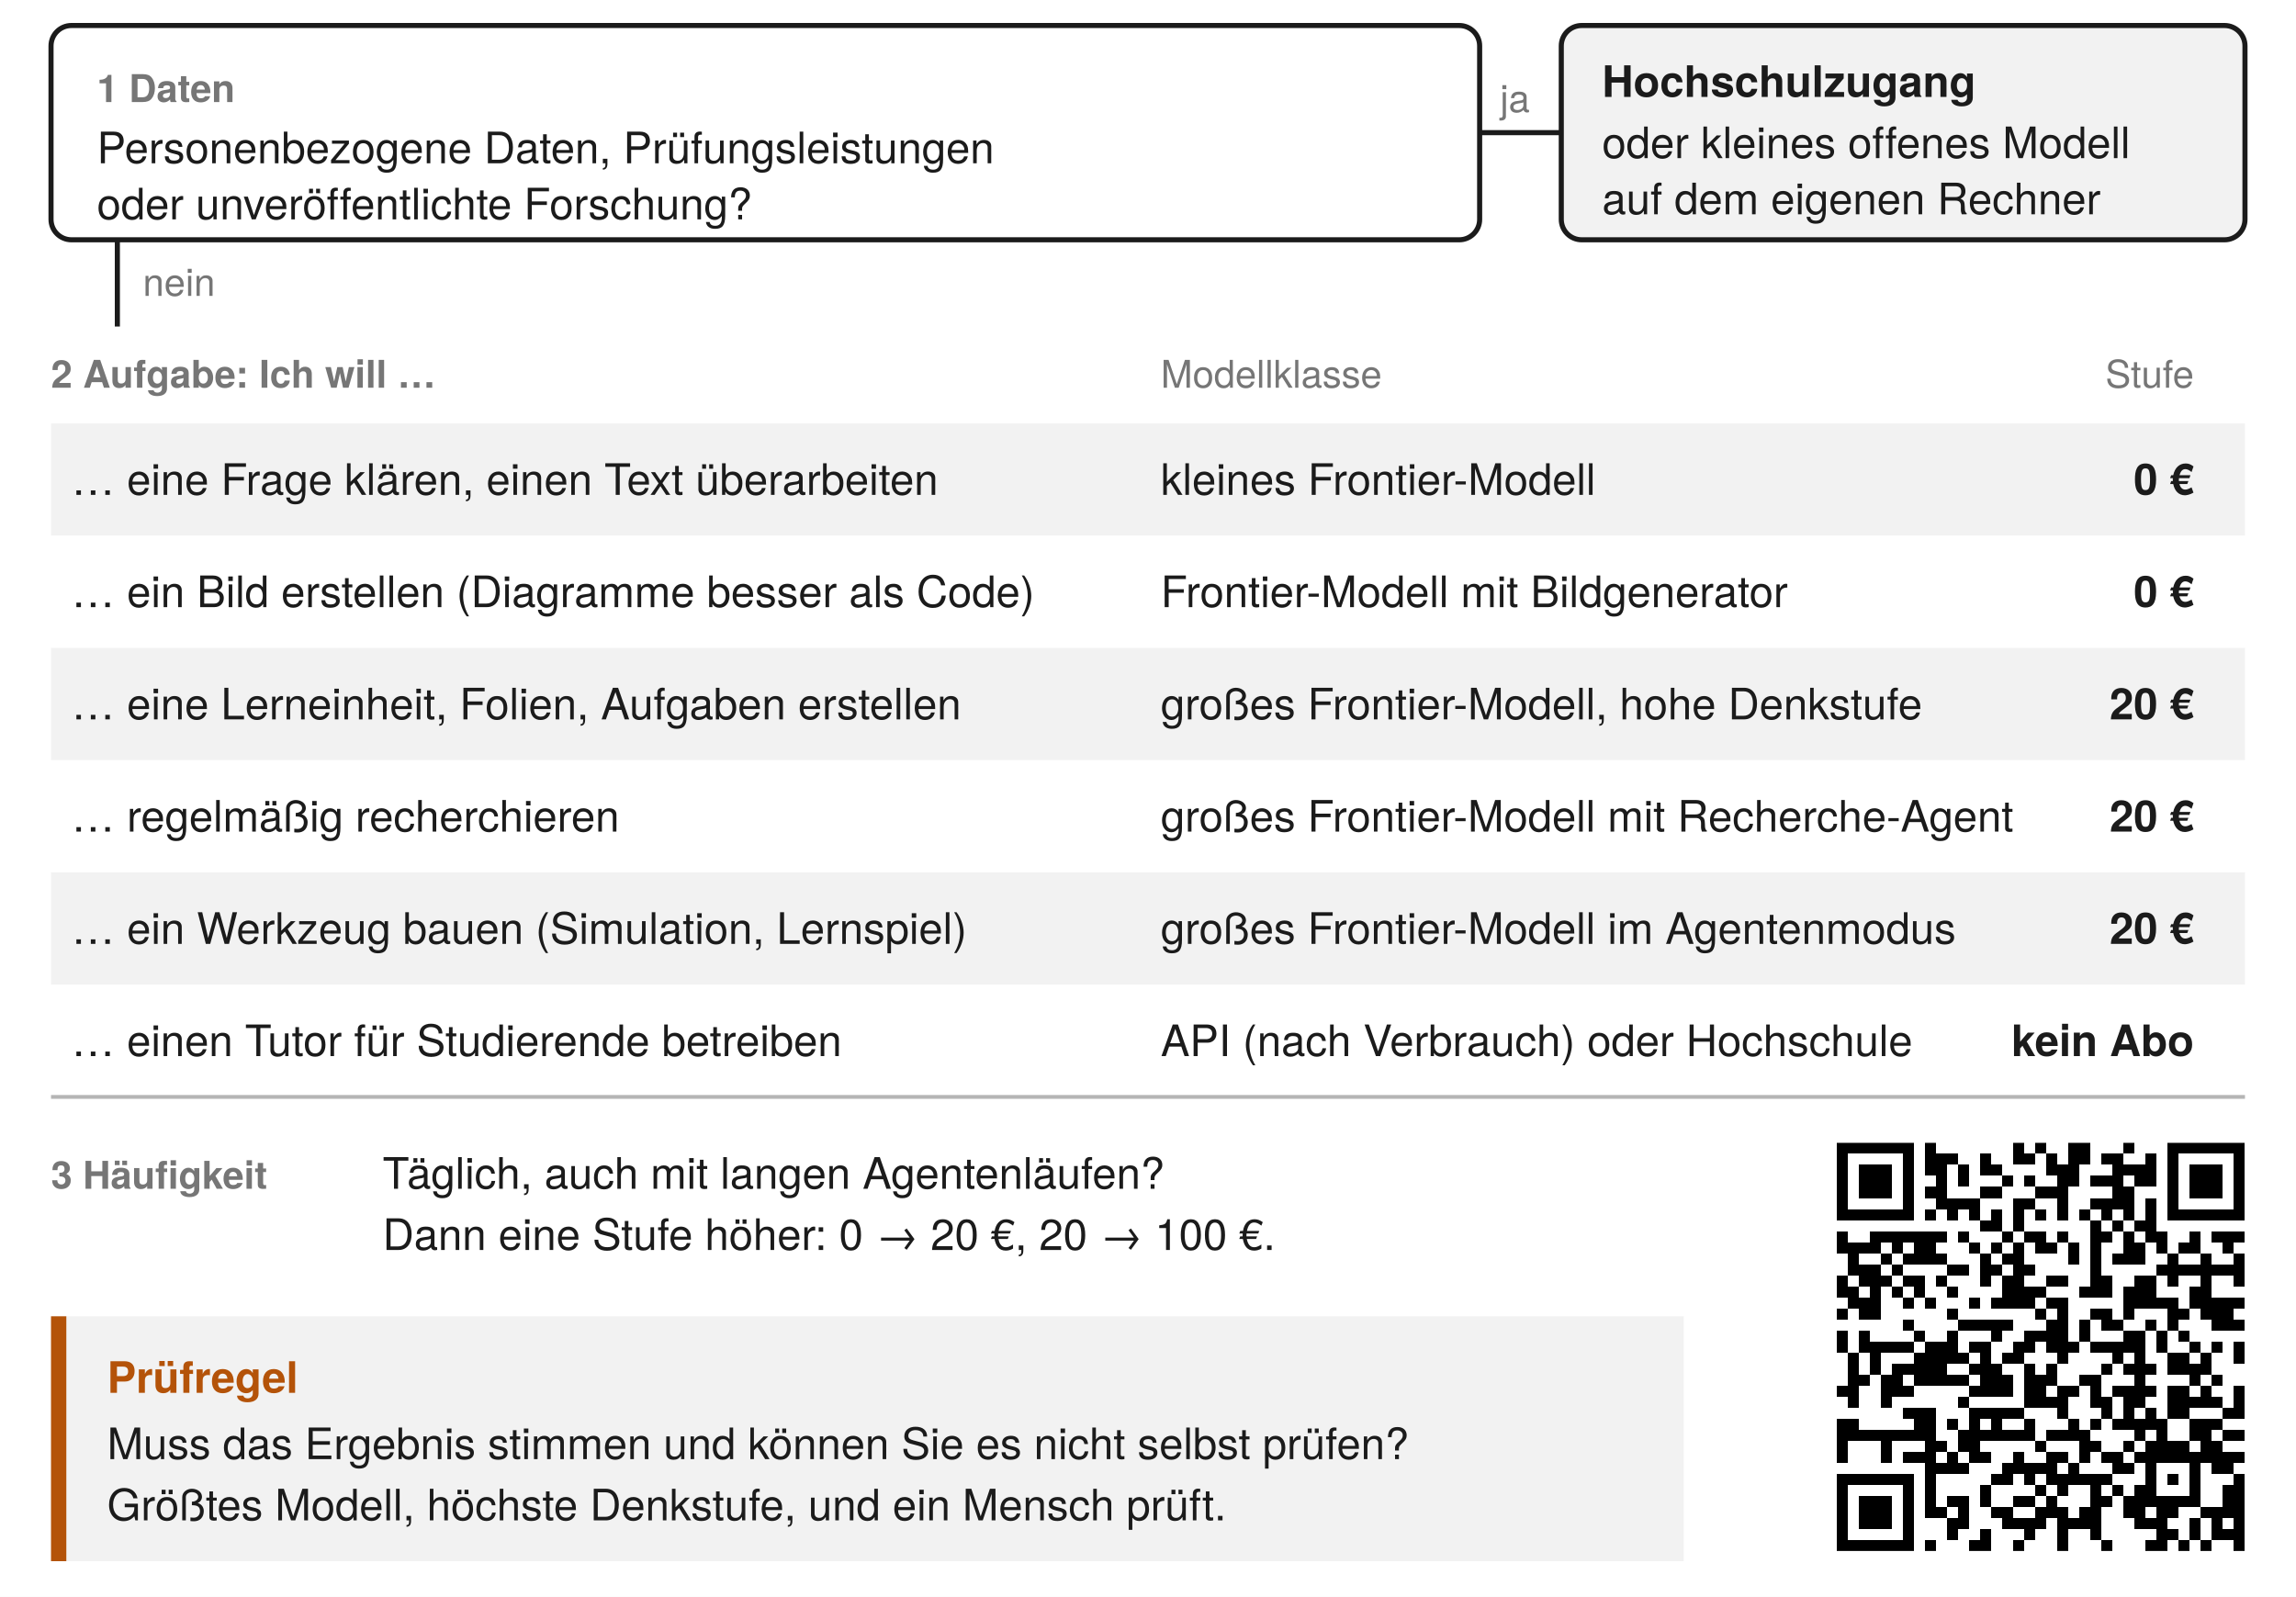
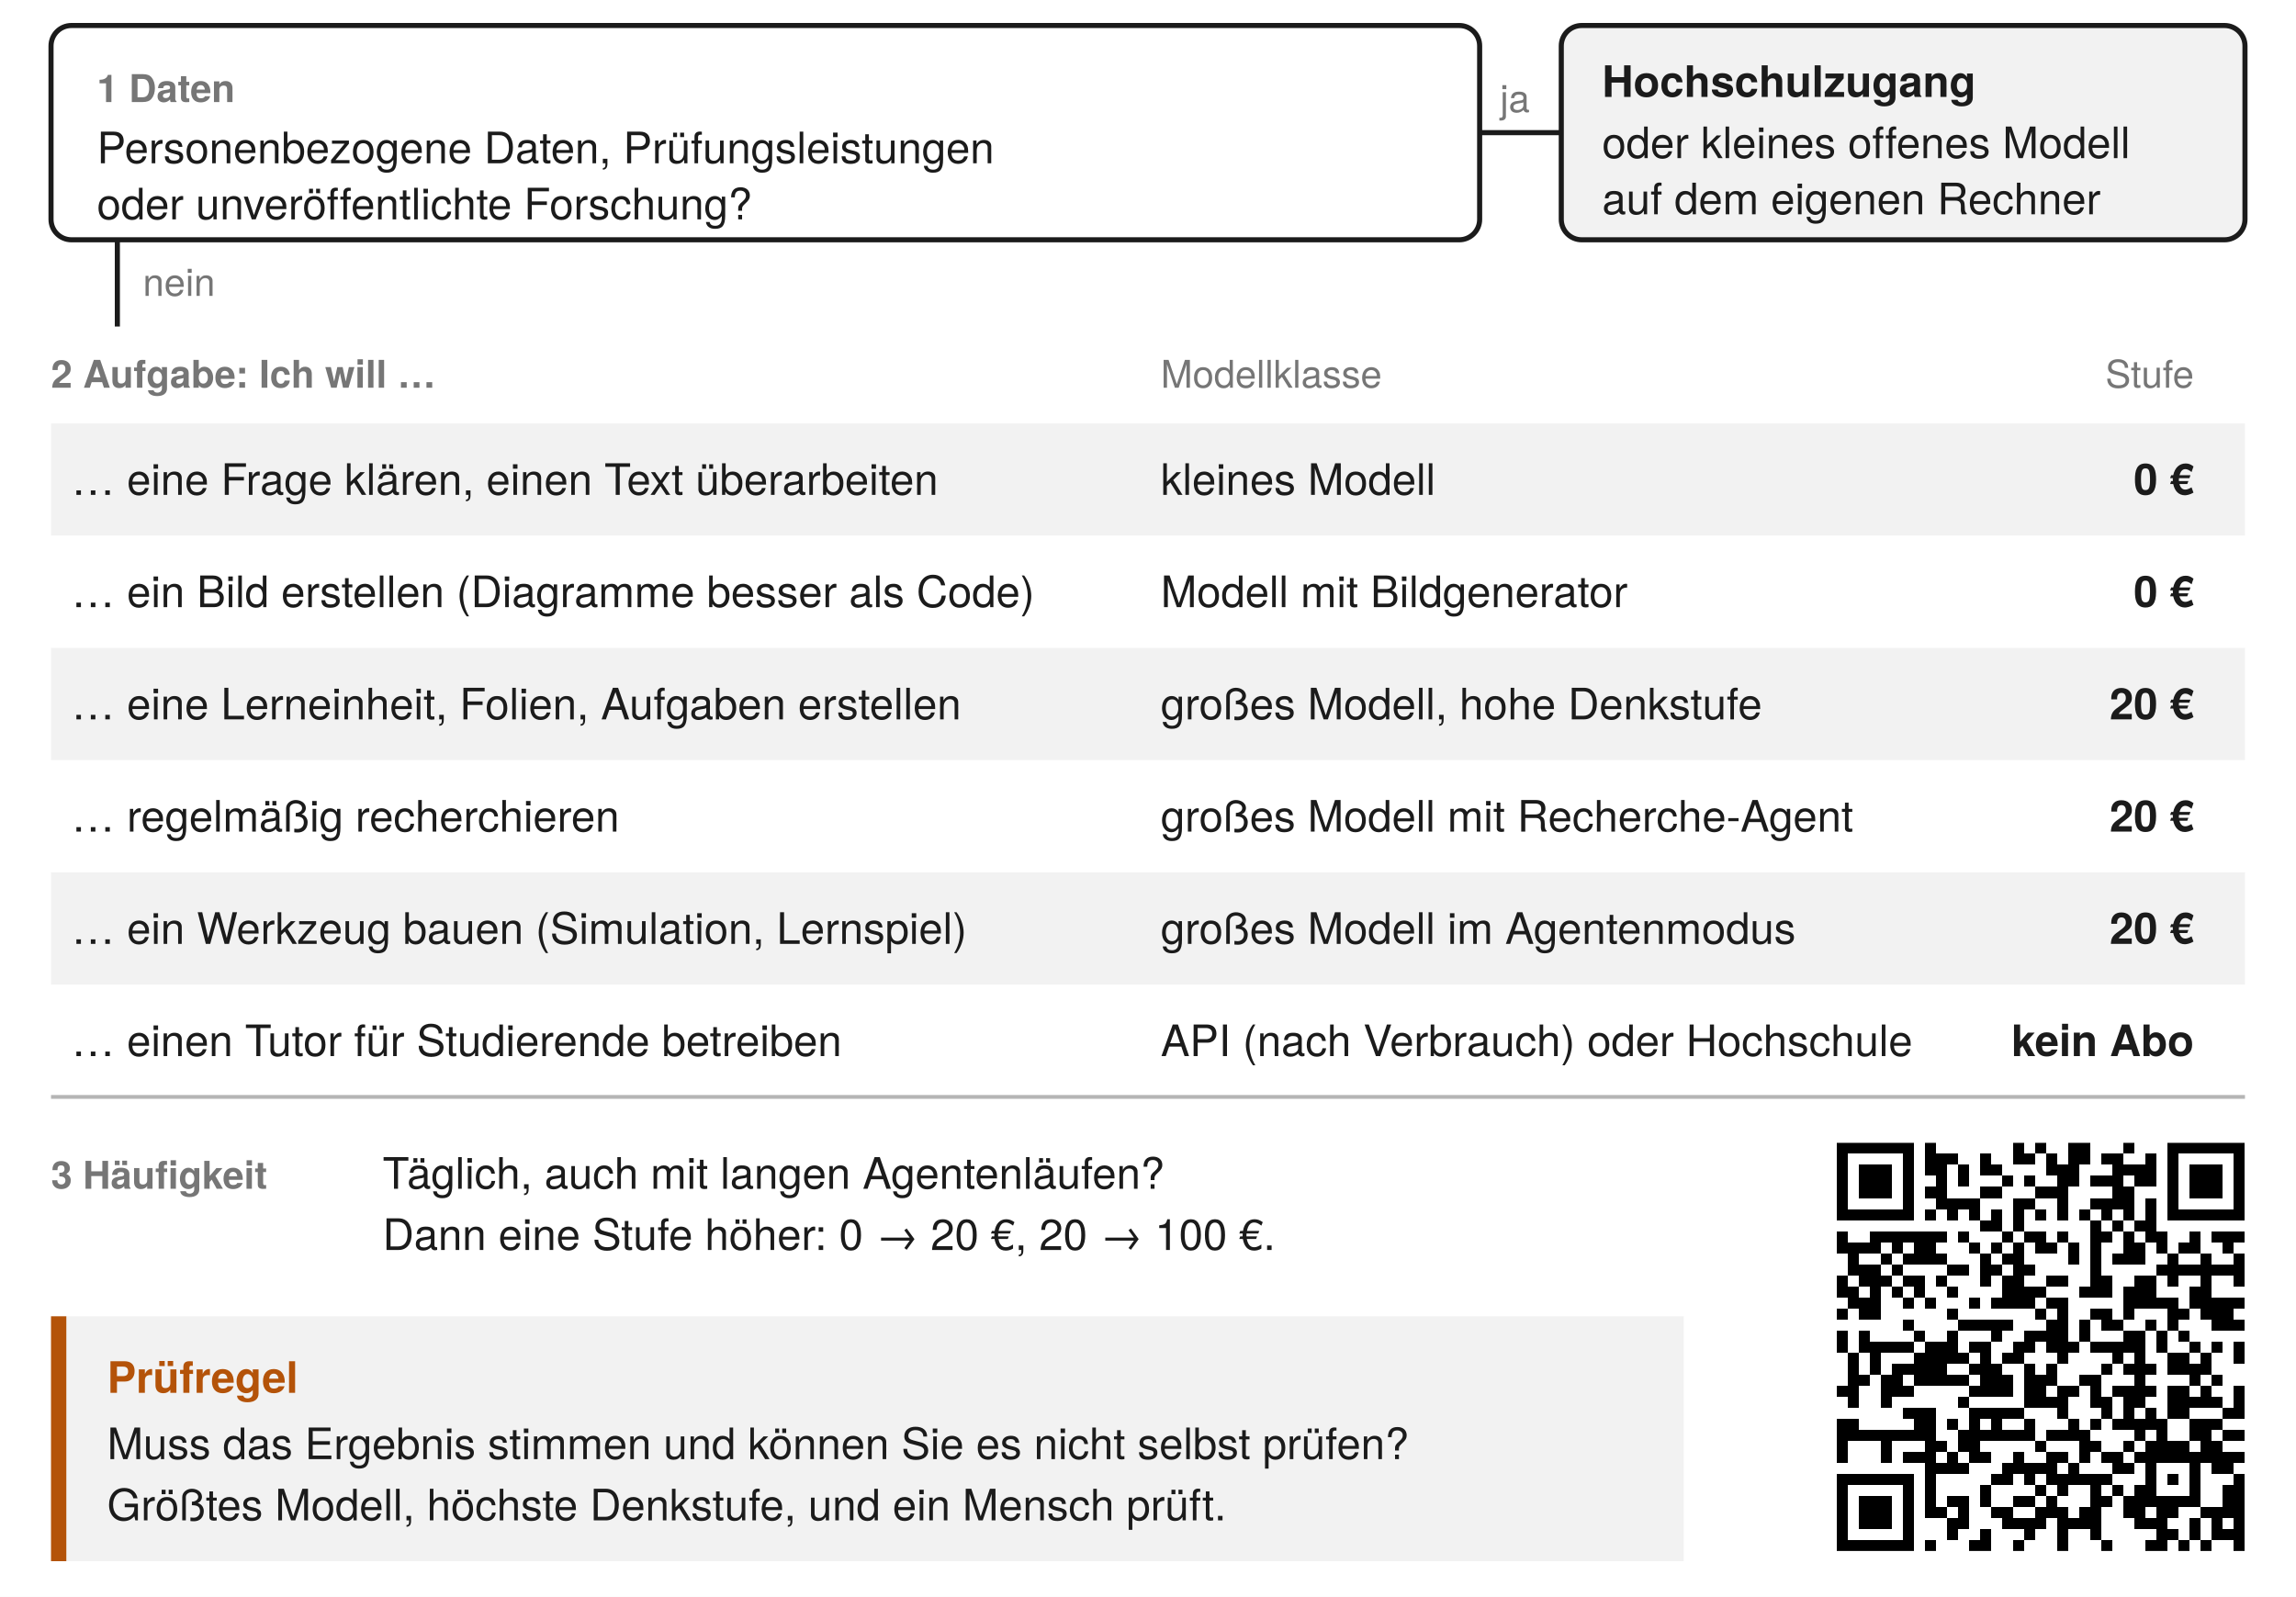
<svg xmlns="http://www.w3.org/2000/svg" width="900" height="626" viewBox="0 0 900 626" font-family="TeX Gyre Heros, Helvetica, Arial, sans-serif" role="img" aria-label="Entscheidungsbaum: Welches Modell für welche Aufgabe?">
  <rect width="900" height="626" fill="#ffffff" />
  <g fill="#1b1b1b" font-size="17">
    <rect x="20" y="10" width="560" height="84" rx="8" fill="#fff" stroke="#1b1b1b" stroke-width="2" />
    <text x="38" y="40" font-weight="bold" fill="#767676" font-size="15">1  Daten</text>
    <text x="38" y="64">Personenbezogene Daten, Prüfungsleistungen</text>
    <text x="38" y="86">oder unveröffentlichte Forschung?</text>
    <line x1="580" y1="52" x2="612" y2="52" stroke="#1b1b1b" stroke-width="2" />
    <text x="588" y="44" fill="#767676" font-size="15">ja</text>
    <rect x="612" y="10" width="268" height="84" rx="8" fill="#f2f2f2" stroke="#1b1b1b" stroke-width="2" />
    <text x="628" y="38" font-weight="bold">Hochschulzugang</text>
    <text x="628" y="62">oder kleines offenes Modell</text>
    <text x="628" y="84">auf dem eigenen Rechner</text>
    <line x1="46" y1="94" x2="46" y2="128" stroke="#1b1b1b" stroke-width="2" />
    <text x="56" y="116" fill="#767676" font-size="15">nein</text>
    <text x="20" y="152" font-weight="bold" fill="#767676" font-size="15">2  Aufgabe: Ich will …</text>
    <text x="455" y="152" fill="#767676" font-size="15">Modellklasse</text>
    <text x="860" y="152" fill="#767676" font-size="15" text-anchor="end">Stufe</text>
    <rect x="20" y="166" width="860" height="44" fill="#f2f2f2" />
    <text x="28" y="194">… eine Frage klären, einen Text überarbeiten</text>
-     <text x="455" y="194">kleines Frontier-Modell</text>
+     <text x="455" y="194">kleines Modell</text>
    <text x="860" y="194" text-anchor="end" font-weight="bold">0 €</text>
    <rect x="20" y="210" width="860" height="44" fill="#fff" />
    <text x="28" y="238">… ein Bild erstellen (Diagramme besser als Code)</text>
-     <text x="455" y="238">Frontier-Modell mit Bildgenerator</text>
+     <text x="455" y="238">Modell mit Bildgenerator</text>
    <text x="860" y="238" text-anchor="end" font-weight="bold">0 €</text>
    <rect x="20" y="254" width="860" height="44" fill="#f2f2f2" />
    <text x="28" y="282">… eine Lerneinheit, Folien, Aufgaben erstellen</text>
-     <text x="455" y="282">großes Frontier-Modell, hohe Denkstufe</text>
+     <text x="455" y="282">großes Modell, hohe Denkstufe</text>
    <text x="860" y="282" text-anchor="end" font-weight="bold">20 €</text>
    <rect x="20" y="298" width="860" height="44" fill="#fff" />
    <text x="28" y="326">… regelmäßig recherchieren</text>
-     <text x="455" y="326">großes Frontier-Modell mit Recherche-Agent</text>
+     <text x="455" y="326">großes Modell mit Recherche-Agent</text>
    <text x="860" y="326" text-anchor="end" font-weight="bold">20 €</text>
    <rect x="20" y="342" width="860" height="44" fill="#f2f2f2" />
    <text x="28" y="370">… ein Werkzeug bauen (Simulation, Lernspiel)</text>
-     <text x="455" y="370">großes Frontier-Modell im Agentenmodus</text>
+     <text x="455" y="370">großes Modell im Agentenmodus</text>
    <text x="860" y="370" text-anchor="end" font-weight="bold">20 €</text>
    <rect x="20" y="386" width="860" height="44" fill="#fff" />
    <text x="28" y="414">… einen Tutor für Studierende betreiben</text>
    <text x="455" y="414">API (nach Verbrauch) oder Hochschule</text>
    <text x="860" y="414" text-anchor="end" font-weight="bold">kein Abo</text>
    <line x1="20" y1="430" x2="880" y2="430" stroke="#b5b5b5" stroke-width="1.5" />
    <text x="20" y="466" font-weight="bold" fill="#767676" font-size="15">3  Häufigkeit</text>
    <text x="150" y="466">Täglich, auch mit langen Agentenläufen?</text>
    <text x="150" y="490">Dann eine Stufe höher: 0 → 20 €, 20 → 100 €.</text>
    <rect x="20" y="516" width="640" height="96" fill="#f2f2f2" />
    <rect x="20" y="516" width="6" height="96" fill="#b45309" />
    <text x="42" y="546" font-weight="bold" fill="#b45309">Prüfregel</text>
    <text x="42" y="572">Muss das Ergebnis stimmen und können Sie es nicht selbst prüfen?</text>
    <text x="42" y="596">Größtes Modell, höchste Denkstufe, und ein Mensch prüft.</text>
    <svg x="720" y="448" width="160" height="160" viewBox="0 0 37 37" shape-rendering="crispEdges">
      <path fill="#ffffff" d="M0 0h37v37H0z" />
      <path stroke="#000000" d="M0 0.5h7m1 0h1m7 0h1m1 0h1m2 0h2m3 0h1m3 0h7M0 1.5h1m5 0h1m1 0h3m2 0h1m2 0h2m1 0h1m1 0h2m1 0h2m2 0h1m1 0h1m5 0h1M0 2.5h1m1 0h3m1 0h1m1 0h2m1 0h1m1 0h2m4 0h3m3 0h4m1 0h1m1 0h3m1 0h1M0 3.5h1m1 0h3m1 0h1m2 0h1m1 0h1m3 0h1m1 0h1m2 0h2m1 0h3m1 0h2m1 0h1m1 0h3m1 0h1M0 4.5h1m1 0h3m1 0h1m1 0h2m3 0h2m3 0h3m4 0h2m3 0h1m1 0h3m1 0h1M0 5.5h1m5 0h1m2 0h4m3 0h2m2 0h1m2 0h4m1 0h1m1 0h1m5 0h1M0 6.5h7m1 0h1m1 0h1m1 0h1m1 0h1m1 0h1m1 0h1m1 0h1m1 0h1m1 0h1m1 0h1m1 0h1m1 0h7M13 7.5h2m1 0h1m6 0h1m1 0h1m1 0h2M0 8.5h1m2 0h7m1 0h1m3 0h1m1 0h2m1 0h1m2 0h2m1 0h1m1 0h2m2 0h1m1 0h3M0 9.5h4m1 0h1m1 0h2m3 0h1m1 0h1m1 0h1m1 0h2m1 0h1m1 0h1m2 0h2m1 0h1m1 0h2m2 0h1M1 10.5h1m2 0h1m1 0h4m3 0h1m1 0h2m4 0h1m1 0h1m1 0h3m2 0h1m2 0h1m2 0h1M1 11.5h3m1 0h1m4 0h2m1 0h2m1 0h2m5 0h1m5 0h8M0 12.5h1m1 0h3m1 0h2m1 0h1m3 0h1m1 0h2m2 0h2m2 0h2m2 0h2m1 0h1m2 0h1m2 0h1M0 13.5h2m1 0h1m1 0h1m1 0h1m2 0h1m4 0h4m3 0h3m1 0h3m3 0h2M1 14.5h3m2 0h1m1 0h1m3 0h1m1 0h4m1 0h2m5 0h5m1 0h5M0 15.5h1m1 0h2m6 0h1m7 0h1m1 0h1m2 0h2m1 0h1m3 0h2m1 0h3M6 16.5h1m4 0h5m3 0h2m1 0h1m1 0h2m2 0h1m1 0h1m3 0h3M0 17.5h1m1 0h1m4 0h1m2 0h1m3 0h1m2 0h4m1 0h1m3 0h2m1 0h1m1 0h1M0 18.5h1m1 0h5m1 0h3m1 0h2m2 0h2m1 0h3m1 0h5m1 0h1m2 0h1m1 0h1m1 0h1M1 19.5h1m1 0h1m3 0h5m1 0h1m1 0h2m3 0h1m4 0h1m1 0h1m2 0h2m1 0h1m2 0h1M1 20.5h1m1 0h1m1 0h5m2 0h3m2 0h1m1 0h1m4 0h1m1 0h3m1 0h4M1 21.5h2m1 0h2m1 0h5m1 0h3m1 0h3m2 0h2m3 0h1m4 0h1m1 0h1M0 22.5h2m2 0h3m5 0h4m1 0h2m1 0h2m1 0h1m1 0h4m1 0h2m1 0h1m2 0h1M1 23.5h1m2 0h1m6 0h1m5 0h4m2 0h2m1 0h2m2 0h5m1 0h1M6 24.5h3m3 0h5m3 0h1m3 0h1m1 0h1m1 0h1m1 0h2m3 0h2M0 25.5h2m5 0h2m1 0h1m1 0h1m1 0h1m2 0h1m3 0h1m1 0h1m1 0h5m2 0h3M0 26.5h9m2 0h7m1 0h4m4 0h1m1 0h1m2 0h2m1 0h2M0 27.5h1m3 0h1m3 0h2m1 0h2m5 0h1m3 0h2m2 0h1m1 0h4m1 0h2M0 28.5h1m3 0h1m1 0h3m1 0h1m1 0h2m2 0h1m2 0h2m1 0h1m1 0h2m1 0h10M8 29.5h4m3 0h5m1 0h1m3 0h2m1 0h1m3 0h1m1 0h2M0 30.5h7m1 0h1m5 0h2m1 0h1m1 0h6m3 0h1m1 0h1m1 0h1m3 0h1M0 31.5h1m5 0h1m1 0h1m4 0h1m4 0h1m1 0h1m2 0h1m1 0h1m1 0h2m3 0h1m2 0h2M0 32.5h1m1 0h3m1 0h1m1 0h1m1 0h2m1 0h1m2 0h2m1 0h1m3 0h2m1 0h7m2 0h2M0 33.5h1m1 0h3m1 0h1m1 0h2m1 0h1m2 0h2m2 0h3m1 0h2m2 0h2m1 0h2m2 0h4M0 34.5h1m1 0h3m1 0h1m3 0h2m3 0h4m1 0h4m3 0h3m2 0h1m1 0h1m1 0h1M0 35.5h1m5 0h1m3 0h1m2 0h1m3 0h1m2 0h1m2 0h1m5 0h2m1 0h1m1 0h3M0 36.5h7m1 0h1m3 0h2m2 0h1m3 0h1m3 0h1m3 0h2m1 0h1m1 0h1m2 0h1" />
    </svg>
  </g>
</svg>
